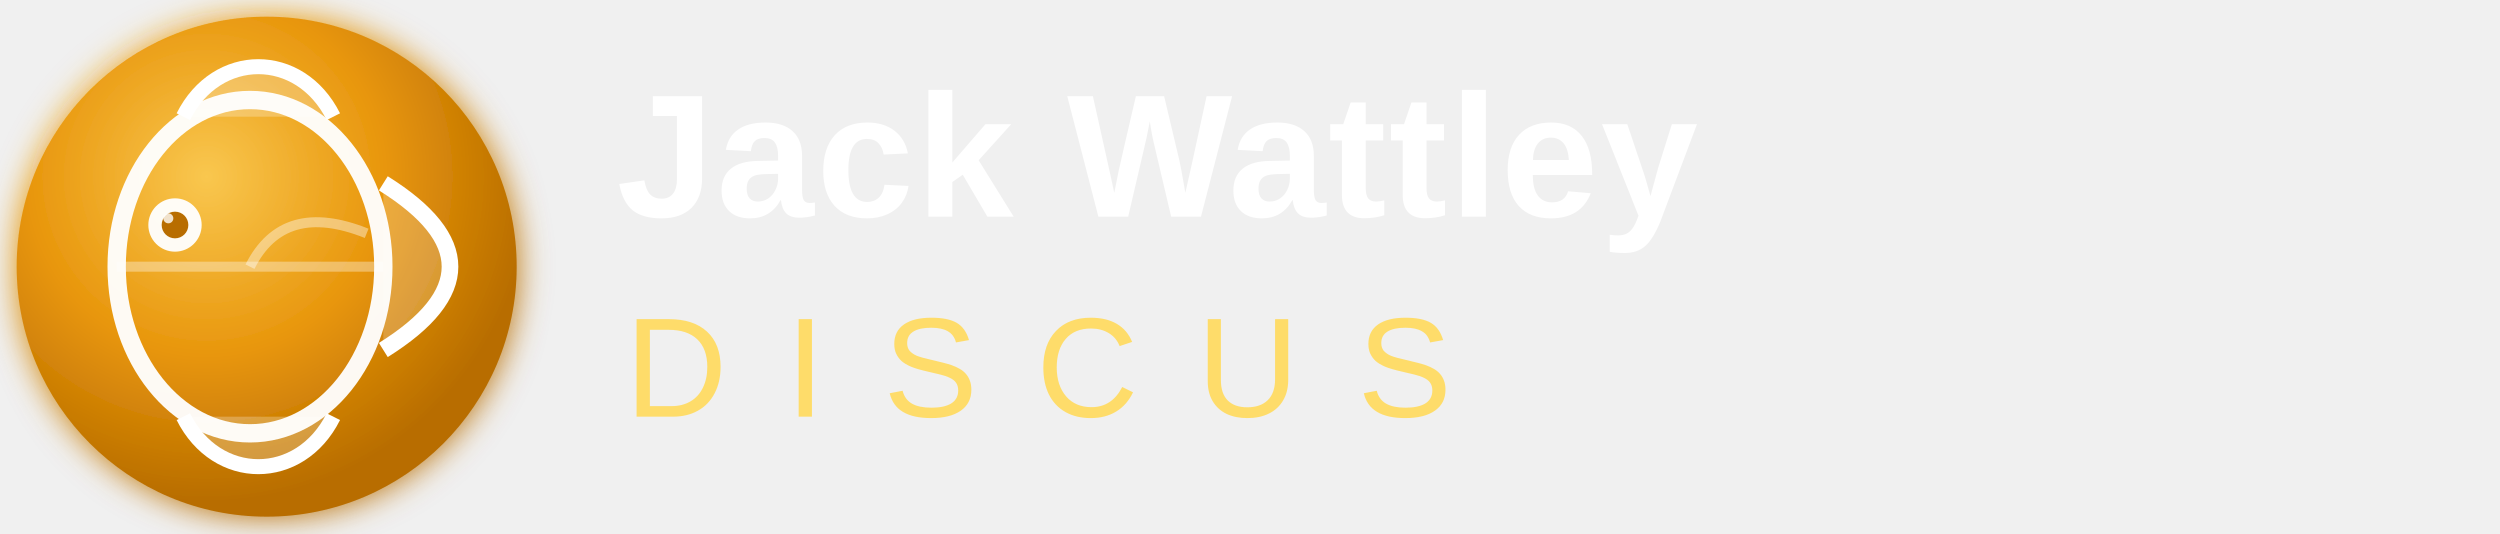
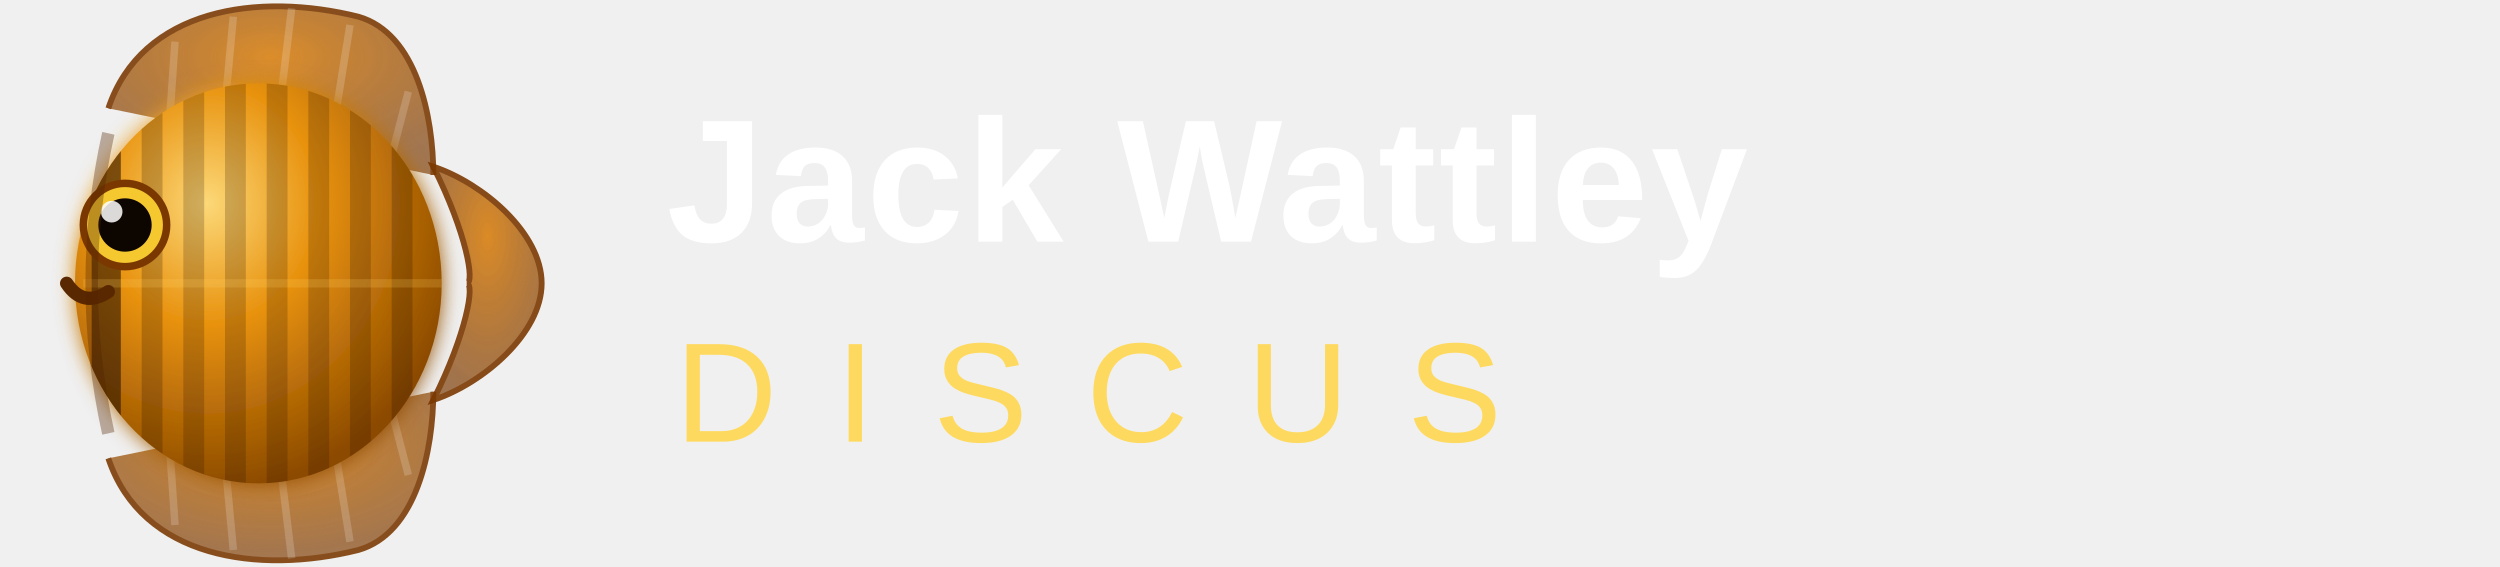
- <svg xmlns="http://www.w3.org/2000/svg" viewBox="0 0 300 64" width="300" height="64">
+ <svg xmlns="http://www.w3.org/2000/svg" viewBox="0 0 300 68" width="300" height="68">
  <defs>
-     <radialGradient id="fishGrad" cx="38%" cy="32%" r="65%">
-       <stop offset="0%" stop-color="#f9c74f" />
-       <stop offset="55%" stop-color="#e8960c" />
-       <stop offset="100%" stop-color="#b86d00" />
+     <radialGradient id="bodyGrad" cx="36%" cy="30%" r="72%">
+       <stop offset="0%" stop-color="#fcd878" />
+       <stop offset="42%" stop-color="#e8920e" />
+       <stop offset="100%" stop-color="#8c4a00" />
    </radialGradient>
-     <filter id="softglow" x="-20%" y="-20%" width="140%" height="140%">
-       <feGaussianBlur in="SourceGraphic" stdDeviation="2" result="blur" />
+     <radialGradient id="finGrad" cx="50%" cy="30%" r="70%">
+       <stop offset="0%" stop-color="#d98010" />
+       <stop offset="100%" stop-color="#7a3800" stop-opacity="0.75" />
+     </radialGradient>
+     <clipPath id="bodyClip">
+       <ellipse cx="31" cy="34" rx="22" ry="24" />
+     </clipPath>
+     <filter id="glow" x="-15%" y="-15%" width="130%" height="130%">
+       <feGaussianBlur stdDeviation="1.2" result="b" />
      <feMerge>
-         <feMergeNode in="blur" />
+         <feMergeNode in="b" />
        <feMergeNode in="SourceGraphic" />
      </feMerge>
    </filter>
  </defs>
-   <circle cx="32" cy="32" r="30" fill="url(#fishGrad)" filter="url(#softglow)" />
-   <ellipse cx="30" cy="32" rx="16" ry="20" fill="none" stroke="white" stroke-width="2.2" opacity="0.95" />
-   <path d="M22 14 C26 6 36 6 40 14" fill="rgba(255,255,255,0.25)" stroke="white" stroke-width="1.8" stroke-linejoin="round" />
-   <path d="M22 50 C26 58 36 58 40 50" fill="rgba(255,255,255,0.25)" stroke="white" stroke-width="1.8" stroke-linejoin="round" />
-   <path d="M46 22 Q62 32 46 42" fill="rgba(255,255,255,0.2)" stroke="white" stroke-width="2" stroke-linejoin="round" />
-   <line x1="14" y1="32" x2="46" y2="32" stroke="white" stroke-width="1.2" opacity="0.35" />
-   <circle cx="21" cy="27" r="3.2" fill="white" opacity="0.95" />
-   <circle cx="21" cy="27" r="1.6" fill="#b86d00" />
-   <circle cx="20.2" cy="26.2" r="0.6" fill="white" opacity="0.8" />
-   <path d="M30 32 Q34 24 44 28" fill="none" stroke="white" stroke-width="1.2" opacity="0.4" />
-   <text x="74" y="26" font-family="'Segoe UI', Arial, sans-serif" font-weight="800" font-size="21" fill="white" letter-spacing="0.3">Jack Wattley</text>
-   <text x="75" y="50" font-family="'Segoe UI', Arial, sans-serif" font-weight="300" font-size="17" fill="rgba(255,220,100,0.95)" letter-spacing="7">DISCUS</text>
+   <path d="M 13,13 C 17,1 31,-1 43,2 C 50,4 52,14 52,21" fill="url(#finGrad)" stroke="#7a3800" stroke-width="0.7" opacity="0.88" />
+   <g opacity="0.18" stroke="white" stroke-width="0.9">
+     <line x1="19" y1="34" x2="21" y2="5" />
+     <line x1="25" y1="34" x2="28" y2="2" />
+     <line x1="31" y1="34" x2="35" y2="1" />
+     <line x1="37" y1="34" x2="42" y2="3" />
+     <line x1="43" y1="34" x2="49" y2="11" />
+   </g>
+   <path d="M 13,55 C 17,67 31,69 43,66 C 50,64 52,54 52,47" fill="url(#finGrad)" stroke="#7a3800" stroke-width="0.7" opacity="0.88" />
+   <g opacity="0.18" stroke="white" stroke-width="0.9">
+     <line x1="19" y1="34" x2="21" y2="63" />
+     <line x1="25" y1="34" x2="28" y2="66" />
+     <line x1="31" y1="34" x2="35" y2="67" />
+     <line x1="37" y1="34" x2="42" y2="65" />
+     <line x1="43" y1="34" x2="49" y2="57" />
+   </g>
+   <path d="M 52,20 C 58,22 65,28 65,34 C 65,40 58,46 52,48 C 56,40 57,34 56,34 C 57,34 56,28 52,20Z" fill="url(#finGrad)" stroke="#7a3800" stroke-width="0.7" opacity="0.9" />
+   <path d="M 17,35 Q 23,45 30,42 Q 24,37 17,35Z" fill="rgba(160,80,0,0.45)" stroke="#7a3800" stroke-width="0.5" />
+   <ellipse cx="31" cy="34" rx="22" ry="24" fill="url(#bodyGrad)" filter="url(#glow)" />
+   <g clip-path="url(#bodyClip)">
+     <rect x="11" y="9" width="3.5" height="50" fill="rgba(30,12,0,0.55)" />
+     <rect x="17" y="9" width="2.5" height="50" fill="rgba(30,12,0,0.22)" />
+     <rect x="22" y="9" width="2.5" height="50" fill="rgba(30,12,0,0.2)" />
+     <rect x="27" y="9" width="2.5" height="50" fill="rgba(30,12,0,0.2)" />
+     <rect x="32" y="9" width="2.5" height="50" fill="rgba(30,12,0,0.2)" />
+     <rect x="37" y="9" width="2.5" height="50" fill="rgba(30,12,0,0.2)" />
+     <rect x="42" y="9" width="2.5" height="50" fill="rgba(30,12,0,0.2)" />
+     <rect x="47" y="9" width="2.5" height="50" fill="rgba(30,12,0,0.22)" />
+   </g>
+   <line x1="10" y1="34" x2="53" y2="34" stroke="rgba(255,210,100,0.2)" stroke-width="1" />
+   <circle cx="15" cy="27" r="5" fill="#f5c830" />
+   <circle cx="15" cy="27" r="3.2" fill="#0d0500" />
+   <circle cx="13.4" cy="25.4" r="1.3" fill="white" opacity="0.85" />
+   <circle cx="15" cy="27" r="5" fill="none" stroke="#7a3800" stroke-width="0.9" />
+   <path d="M 8,34 Q 10,37 13,35" fill="none" stroke="#5a2800" stroke-width="1.6" stroke-linecap="round" />
+   <path d="M 13,16 Q 9,34 13,52" fill="none" stroke="rgba(80,35,0,0.35)" stroke-width="1.5" />
+   <text x="80" y="29" font-family="'Segoe UI',Arial,sans-serif" font-weight="800" font-size="21" fill="white" letter-spacing="0.3">Jack Wattley</text>
+   <text x="81" y="53" font-family="'Segoe UI',Arial,sans-serif" font-weight="300" font-size="17" fill="rgba(255,216,90,0.96)" letter-spacing="7">DISCUS</text>
</svg>
